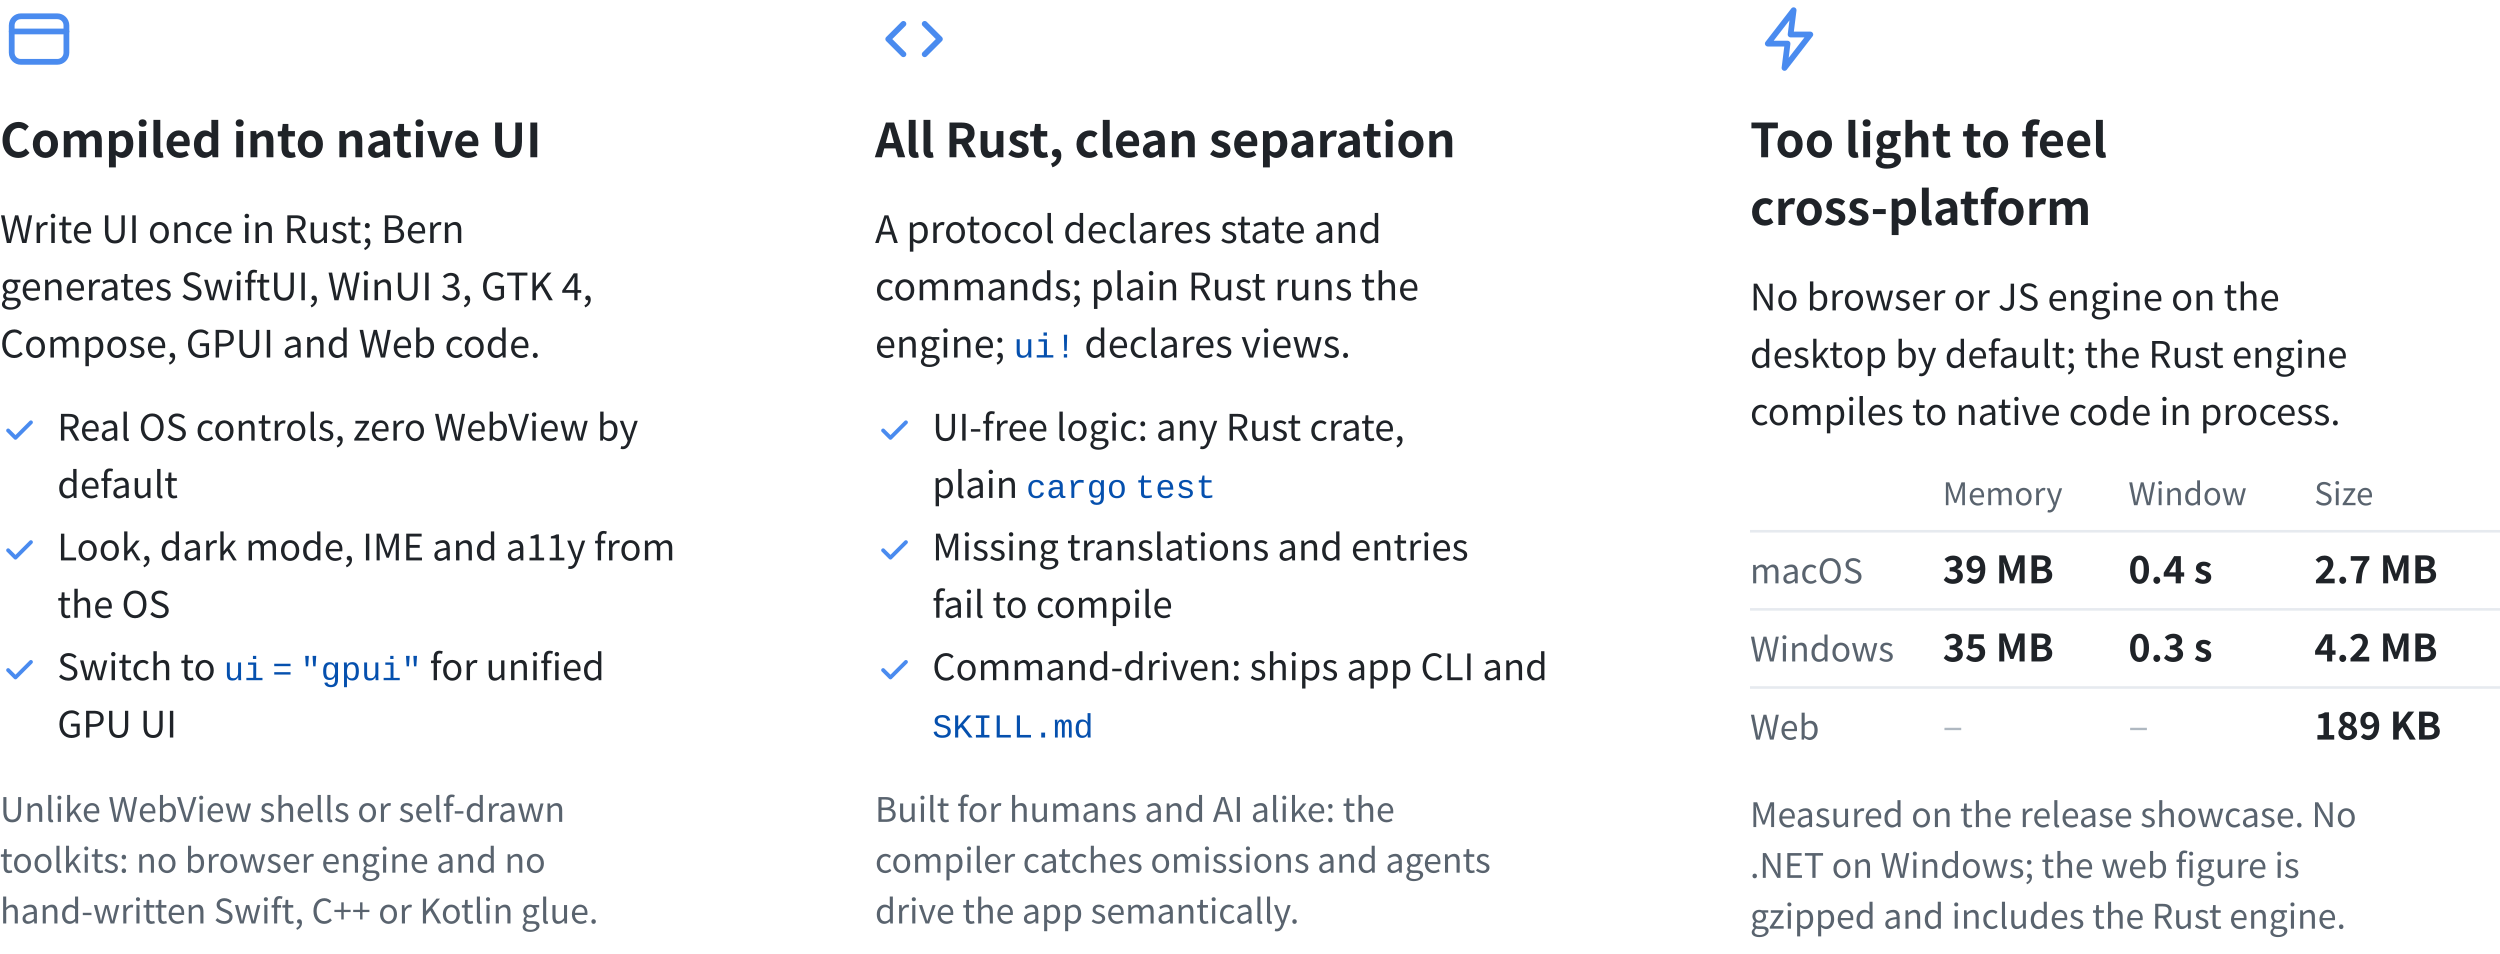
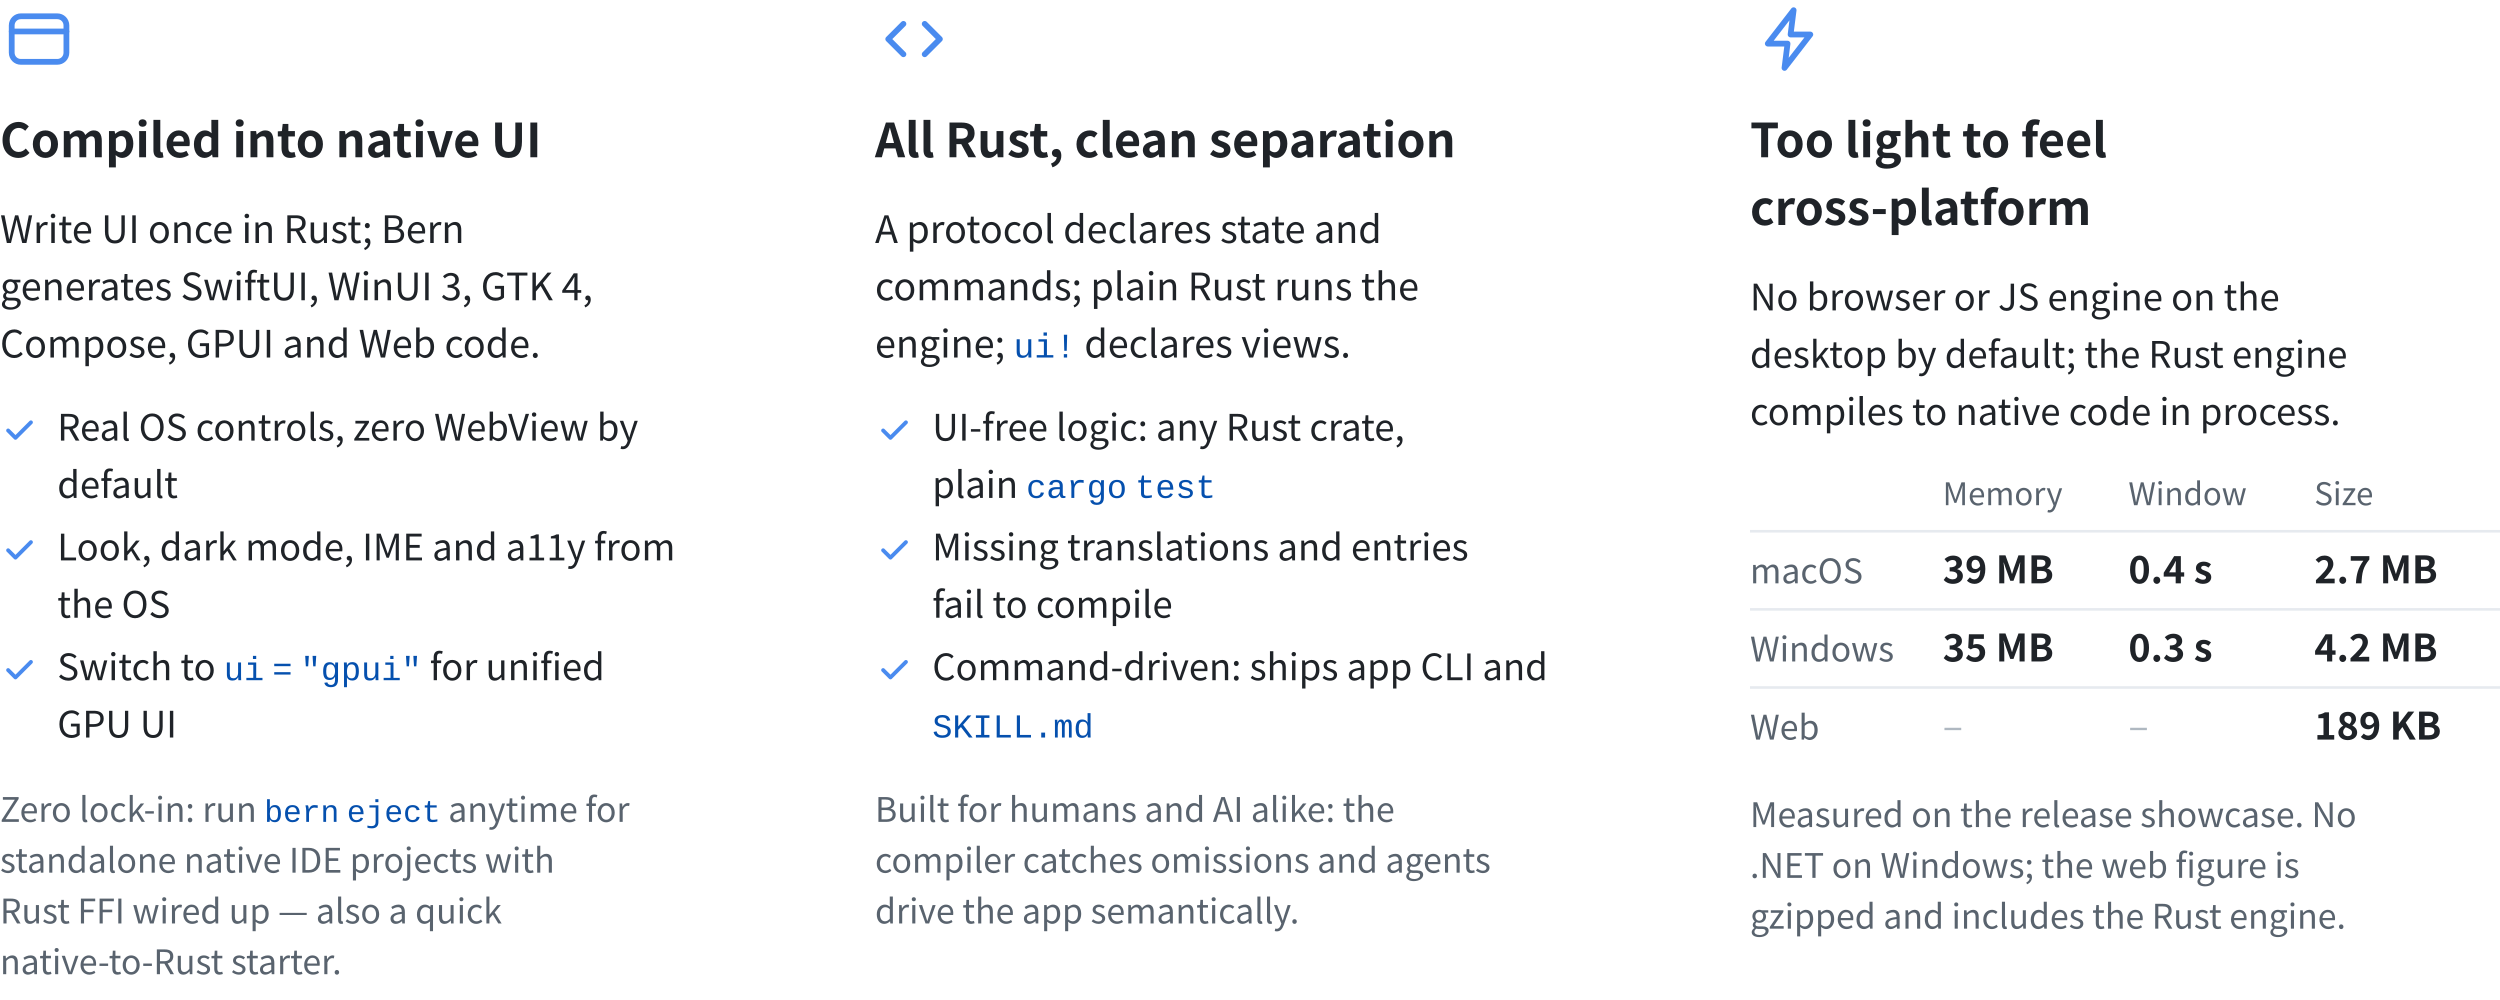
- <svg xmlns="http://www.w3.org/2000/svg" viewBox="0 0 960 366" width="960" height="366" font-family="-apple-system, BlinkMacSystemFont, 'Segoe UI', 'PingFang SC', 'Hiragino Sans GB', 'Microsoft YaHei', 'Noto Sans CJK SC', 'Helvetica Neue', Arial, sans-serif">
+ <svg xmlns="http://www.w3.org/2000/svg" viewBox="0 0 960 384" width="960" height="384" font-family="-apple-system, BlinkMacSystemFont, 'Segoe UI', 'PingFang SC', 'Hiragino Sans GB', 'Microsoft YaHei', 'Noto Sans CJK SC', 'Helvetica Neue', Arial, sans-serif">
  <defs>
    <symbol id="bern-logo" viewBox="0 0 1024 1024">
      <defs>
        <clipPath id="bern-symbol-disc">
          <circle cx="512" cy="512" r="512" />
        </clipPath>
      </defs>
      <g clip-path="url(#bern-symbol-disc)">
        <rect width="1024" height="1024" fill="#4A8BEF" />
        <path fill="#24324D" d="M 290.4 372.1 C 270.7 579.3 309.8 827.6 392.0 1060.0 L 1100 1100 L 1060.0 880.0 C 1013.0 692.2 904.4 451.5 684.3 270.5 A 14 14 0 0 0 662.4 286.5 C 693.7 364.2 711.6 444.8 715.3 529.4 A 36 36 0 0 1 691.6 564.9 C 620.6 590.7 549.5 616.5 478.5 642.4 A 36 36 0 0 1 436.0 628.1 C 383.8 547.6 344.6 461.1 317.8 369.5 A 14 14 0 0 0 290.4 372.1 Z" />
        <ellipse rx="22" ry="36" fill="#E8F4FF" transform="translate(520 760) rotate(-20)" />
        <ellipse rx="22" ry="36" fill="#E8F4FF" transform="translate(748 668) rotate(-20)" />
      </g>
    </symbol>
  </defs>
  <g transform="translate(0.0 0.0)">
    <g transform="translate(1.0 1.0) scale(1.1667)" fill="none" stroke="#4A8BEF" stroke-width="1.9" stroke-linecap="round" stroke-linejoin="round" color="#4A8BEF">
      <rect x="3" y="4.5" width="18" height="15" rx="3" />
      <path d="M3 9.5h18" />
    </g>
    <text x="0.0" y="60.4" font-size="18" fill="#1F2328" font-weight="700">Compiled into native UI</text>
    <text x="0.0" y="93.3" font-size="14.5" fill="#1F2328">Write UI once in Rust; Bern</text>
    <text x="0.0" y="115.3" font-size="14.5" fill="#1F2328">generates SwiftUI, WinUI 3, GTK 4,</text>
    <text x="0.0" y="137.3" font-size="14.5" fill="#1F2328">Compose, GPUI and Web code.</text>
    <g transform="translate(0.0 157.5) scale(0.625)" fill="none" stroke="#4A8BEF" stroke-width="2.4" stroke-linecap="round" stroke-linejoin="round" color="#4A8BEF">
      <path d="m5 12.5 4.5 4.5L19 7.5" />
    </g>
    <text x="22.0" y="169.2" font-size="14" fill="#1F2328">Real OS controls, zero WebView by</text>
    <text x="22.0" y="191.2" font-size="14" fill="#1F2328">default</text>
    <g transform="translate(0.0 203.5) scale(0.625)" fill="none" stroke="#4A8BEF" stroke-width="2.4" stroke-linecap="round" stroke-linejoin="round" color="#4A8BEF">
      <path d="m5 12.5 4.5 4.5L19 7.5" />
    </g>
    <text x="22.0" y="215.2" font-size="14" fill="#1F2328">Look, dark mode, IME and a11y from</text>
    <text x="22.0" y="237.2" font-size="14" fill="#1F2328">the OS</text>
    <g transform="translate(0.0 249.5) scale(0.625)" fill="none" stroke="#4A8BEF" stroke-width="2.4" stroke-linecap="round" stroke-linejoin="round" color="#4A8BEF">
      <path d="m5 12.5 4.5 4.5L19 7.5" />
    </g>
    <text x="22.0" y="261.2" font-size="14" fill="#1F2328">Switch to <tspan font-family="ui-monospace, SFMono-Regular, Menlo, Consolas, 'Liberation Mono', monospace" font-size="12.9" fill="#0550AE">ui</tspan>
      <tspan font-family="ui-monospace, SFMono-Regular, Menlo, Consolas, 'Liberation Mono', monospace" font-size="12.9" fill="#0550AE">=</tspan>
      <tspan font-family="ui-monospace, SFMono-Regular, Menlo, Consolas, 'Liberation Mono', monospace" font-size="12.9" fill="#0550AE">"gpui"</tspan> for unified</text>
    <text x="22.0" y="283.2" font-size="14" fill="#1F2328">GPU UI</text>
-     <text x="0.0" y="315.6" font-size="13" fill="#59636E">Unlike WebView shells or self-drawn</text>
-     <text x="0.0" y="335.1" font-size="13" fill="#59636E">toolkits: no browser engine and no</text>
-     <text x="0.0" y="354.6" font-size="13" fill="#59636E">hand-written Swift, C++ or Kotlin glue.</text>
+     <text x="0.0" y="315.6" font-size="13" fill="#59636E">Zero lock-in: run <tspan font-family="ui-monospace, SFMono-Regular, Menlo, Consolas, 'Liberation Mono', monospace" font-size="12.0" fill="#0550AE">bern</tspan>
+       <tspan font-family="ui-monospace, SFMono-Regular, Menlo, Consolas, 'Liberation Mono', monospace" font-size="12.0" fill="#0550AE">eject</tspan> anytime for</text>
+     <text x="0.0" y="335.1" font-size="13" fill="#59636E">standalone native IDE projects with</text>
+     <text x="0.0" y="354.6" font-size="13" fill="#59636E">Rust FFI wired up — also a quick</text>
+     <text x="0.0" y="374.1" font-size="13" fill="#59636E">native-to-Rust starter.</text>
  </g>
  <g transform="translate(336.0 0.0)">
    <g transform="translate(1.0 1.0) scale(1.1667)" fill="none" stroke="#4A8BEF" stroke-width="1.9" stroke-linecap="round" stroke-linejoin="round" color="#4A8BEF">
      <path d="M8.5 7 3.5 12l5 5M15.5 7l5 5-5 5" />
    </g>
    <text x="0.0" y="60.4" font-size="18" fill="#1F2328" font-weight="700">All Rust, clean separation</text>
    <text x="0.0" y="93.3" font-size="14.5" fill="#1F2328">A protocol declares state and</text>
    <text x="0.0" y="115.3" font-size="14.5" fill="#1F2328">commands; plain Rust runs the</text>
    <text x="0.0" y="137.3" font-size="14.5" fill="#1F2328">engine; <tspan font-family="ui-monospace, SFMono-Regular, Menlo, Consolas, 'Liberation Mono', monospace" font-size="13.3" fill="#0550AE">ui!</tspan> declares views.</text>
    <g transform="translate(0.0 157.5) scale(0.625)" fill="none" stroke="#4A8BEF" stroke-width="2.4" stroke-linecap="round" stroke-linejoin="round" color="#4A8BEF">
      <path d="m5 12.5 4.5 4.5L19 7.5" />
    </g>
    <text x="22.0" y="169.2" font-size="14" fill="#1F2328">UI-free logic: any Rust crate,</text>
    <text x="22.0" y="191.2" font-size="14" fill="#1F2328">plain <tspan font-family="ui-monospace, SFMono-Regular, Menlo, Consolas, 'Liberation Mono', monospace" font-size="12.9" fill="#0550AE">cargo</tspan>
      <tspan font-family="ui-monospace, SFMono-Regular, Menlo, Consolas, 'Liberation Mono', monospace" font-size="12.9" fill="#0550AE">test</tspan>
    </text>
    <g transform="translate(0.0 203.5) scale(0.625)" fill="none" stroke="#4A8BEF" stroke-width="2.4" stroke-linecap="round" stroke-linejoin="round" color="#4A8BEF">
      <path d="m5 12.5 4.5 4.5L19 7.5" />
    </g>
    <text x="22.0" y="215.2" font-size="14" fill="#1F2328">Missing translations and entries</text>
    <text x="22.0" y="237.2" font-size="14" fill="#1F2328">fail to compile</text>
    <g transform="translate(0.0 249.5) scale(0.625)" fill="none" stroke="#4A8BEF" stroke-width="2.4" stroke-linecap="round" stroke-linejoin="round" color="#4A8BEF">
      <path d="m5 12.5 4.5 4.5L19 7.5" />
    </g>
    <text x="22.0" y="261.2" font-size="14" fill="#1F2328">Command-driven: ships app CLI and</text>
    <text x="22.0" y="283.2" font-size="14" fill="#1F2328">
      <tspan font-family="ui-monospace, SFMono-Regular, Menlo, Consolas, 'Liberation Mono', monospace" font-size="12.9" fill="#0550AE">SKILL.md</tspan>
    </text>
    <text x="0.0" y="315.6" font-size="13" fill="#59636E">Built for humans and AI alike: the</text>
    <text x="0.0" y="335.1" font-size="13" fill="#59636E">compiler catches omissions and agents</text>
    <text x="0.0" y="354.6" font-size="13" fill="#59636E">drive the app semantically.</text>
  </g>
  <g transform="translate(672.0 0.0)">
    <g transform="translate(1.0 1.0) scale(1.1667)" fill="none" stroke="#4A8BEF" stroke-width="1.9" stroke-linecap="round" stroke-linejoin="round" color="#4A8BEF">
      <path d="M13.5 2.5 5 13.5h6.5l-1 8 8.5-11h-6.5z" />
    </g>
    <text x="0.0" y="60.4" font-size="18" fill="#1F2328" font-weight="700">Too light to feel</text>
    <text x="0.0" y="86.4" font-size="18" fill="#1F2328" font-weight="700">cross-platform</text>
    <text x="0.0" y="119.2" font-size="14" fill="#1F2328">No browser or JS engine on the</text>
    <text x="0.0" y="141.2" font-size="14" fill="#1F2328">desktop by default; the Rust engine</text>
    <text x="0.0" y="163.2" font-size="14" fill="#1F2328">compiles to native code in process.</text>
    <text x="74.0" y="194" font-size="12" fill="#59636E">Memory</text>
    <text x="145.3" y="194" font-size="12" fill="#59636E">Window</text>
    <text x="216.7" y="194" font-size="12" fill="#59636E">Size</text>
    <line x1="0" y1="204.0" x2="288.0" y2="204.0" stroke="#E6EAEF" />
    <text x="0" y="224.0" font-size="13" fill="#59636E">macOS</text>
    <text x="74.0" y="224.0" font-size="14.5" font-weight="700" fill="#1F2328">39 MB</text>
    <text x="145.3" y="224.0" font-size="14.5" font-weight="700" fill="#1F2328">0.4 s</text>
    <text x="216.7" y="224.0" font-size="14.5" font-weight="700" fill="#1F2328">2.7 MB</text>
    <line x1="0" y1="234.0" x2="288.0" y2="234.0" stroke="#E6EAEF" />
    <text x="0" y="254.0" font-size="13" fill="#59636E">Windows</text>
    <text x="74.0" y="254.0" font-size="14.5" font-weight="700" fill="#1F2328">35 MB</text>
    <text x="145.3" y="254.0" font-size="14.5" font-weight="700" fill="#1F2328">0.3 s</text>
    <text x="216.7" y="254.0" font-size="14.5" font-weight="700" fill="#1F2328">4.2 MB</text>
    <line x1="0" y1="264.0" x2="288.0" y2="264.0" stroke="#E6EAEF" />
    <text x="0" y="284.0" font-size="13" fill="#59636E">Web</text>
    <text x="74.0" y="284.0" font-size="14.5" font-weight="400" fill="#AFB8C1">–</text>
    <text x="145.3" y="284.0" font-size="14.5" font-weight="400" fill="#AFB8C1">–</text>
    <text x="216.7" y="284.0" font-size="14.5" font-weight="700" fill="#1F2328">189 KB</text>
    <text x="0.0" y="317.6" font-size="13" fill="#59636E">Measured on the release showcase. No</text>
    <text x="0.0" y="337.1" font-size="13" fill="#59636E">.NET on Windows; the web figure is</text>
    <text x="0.0" y="356.6" font-size="13" fill="#59636E">gzipped and includes the Rust engine.</text>
  </g>
</svg>
